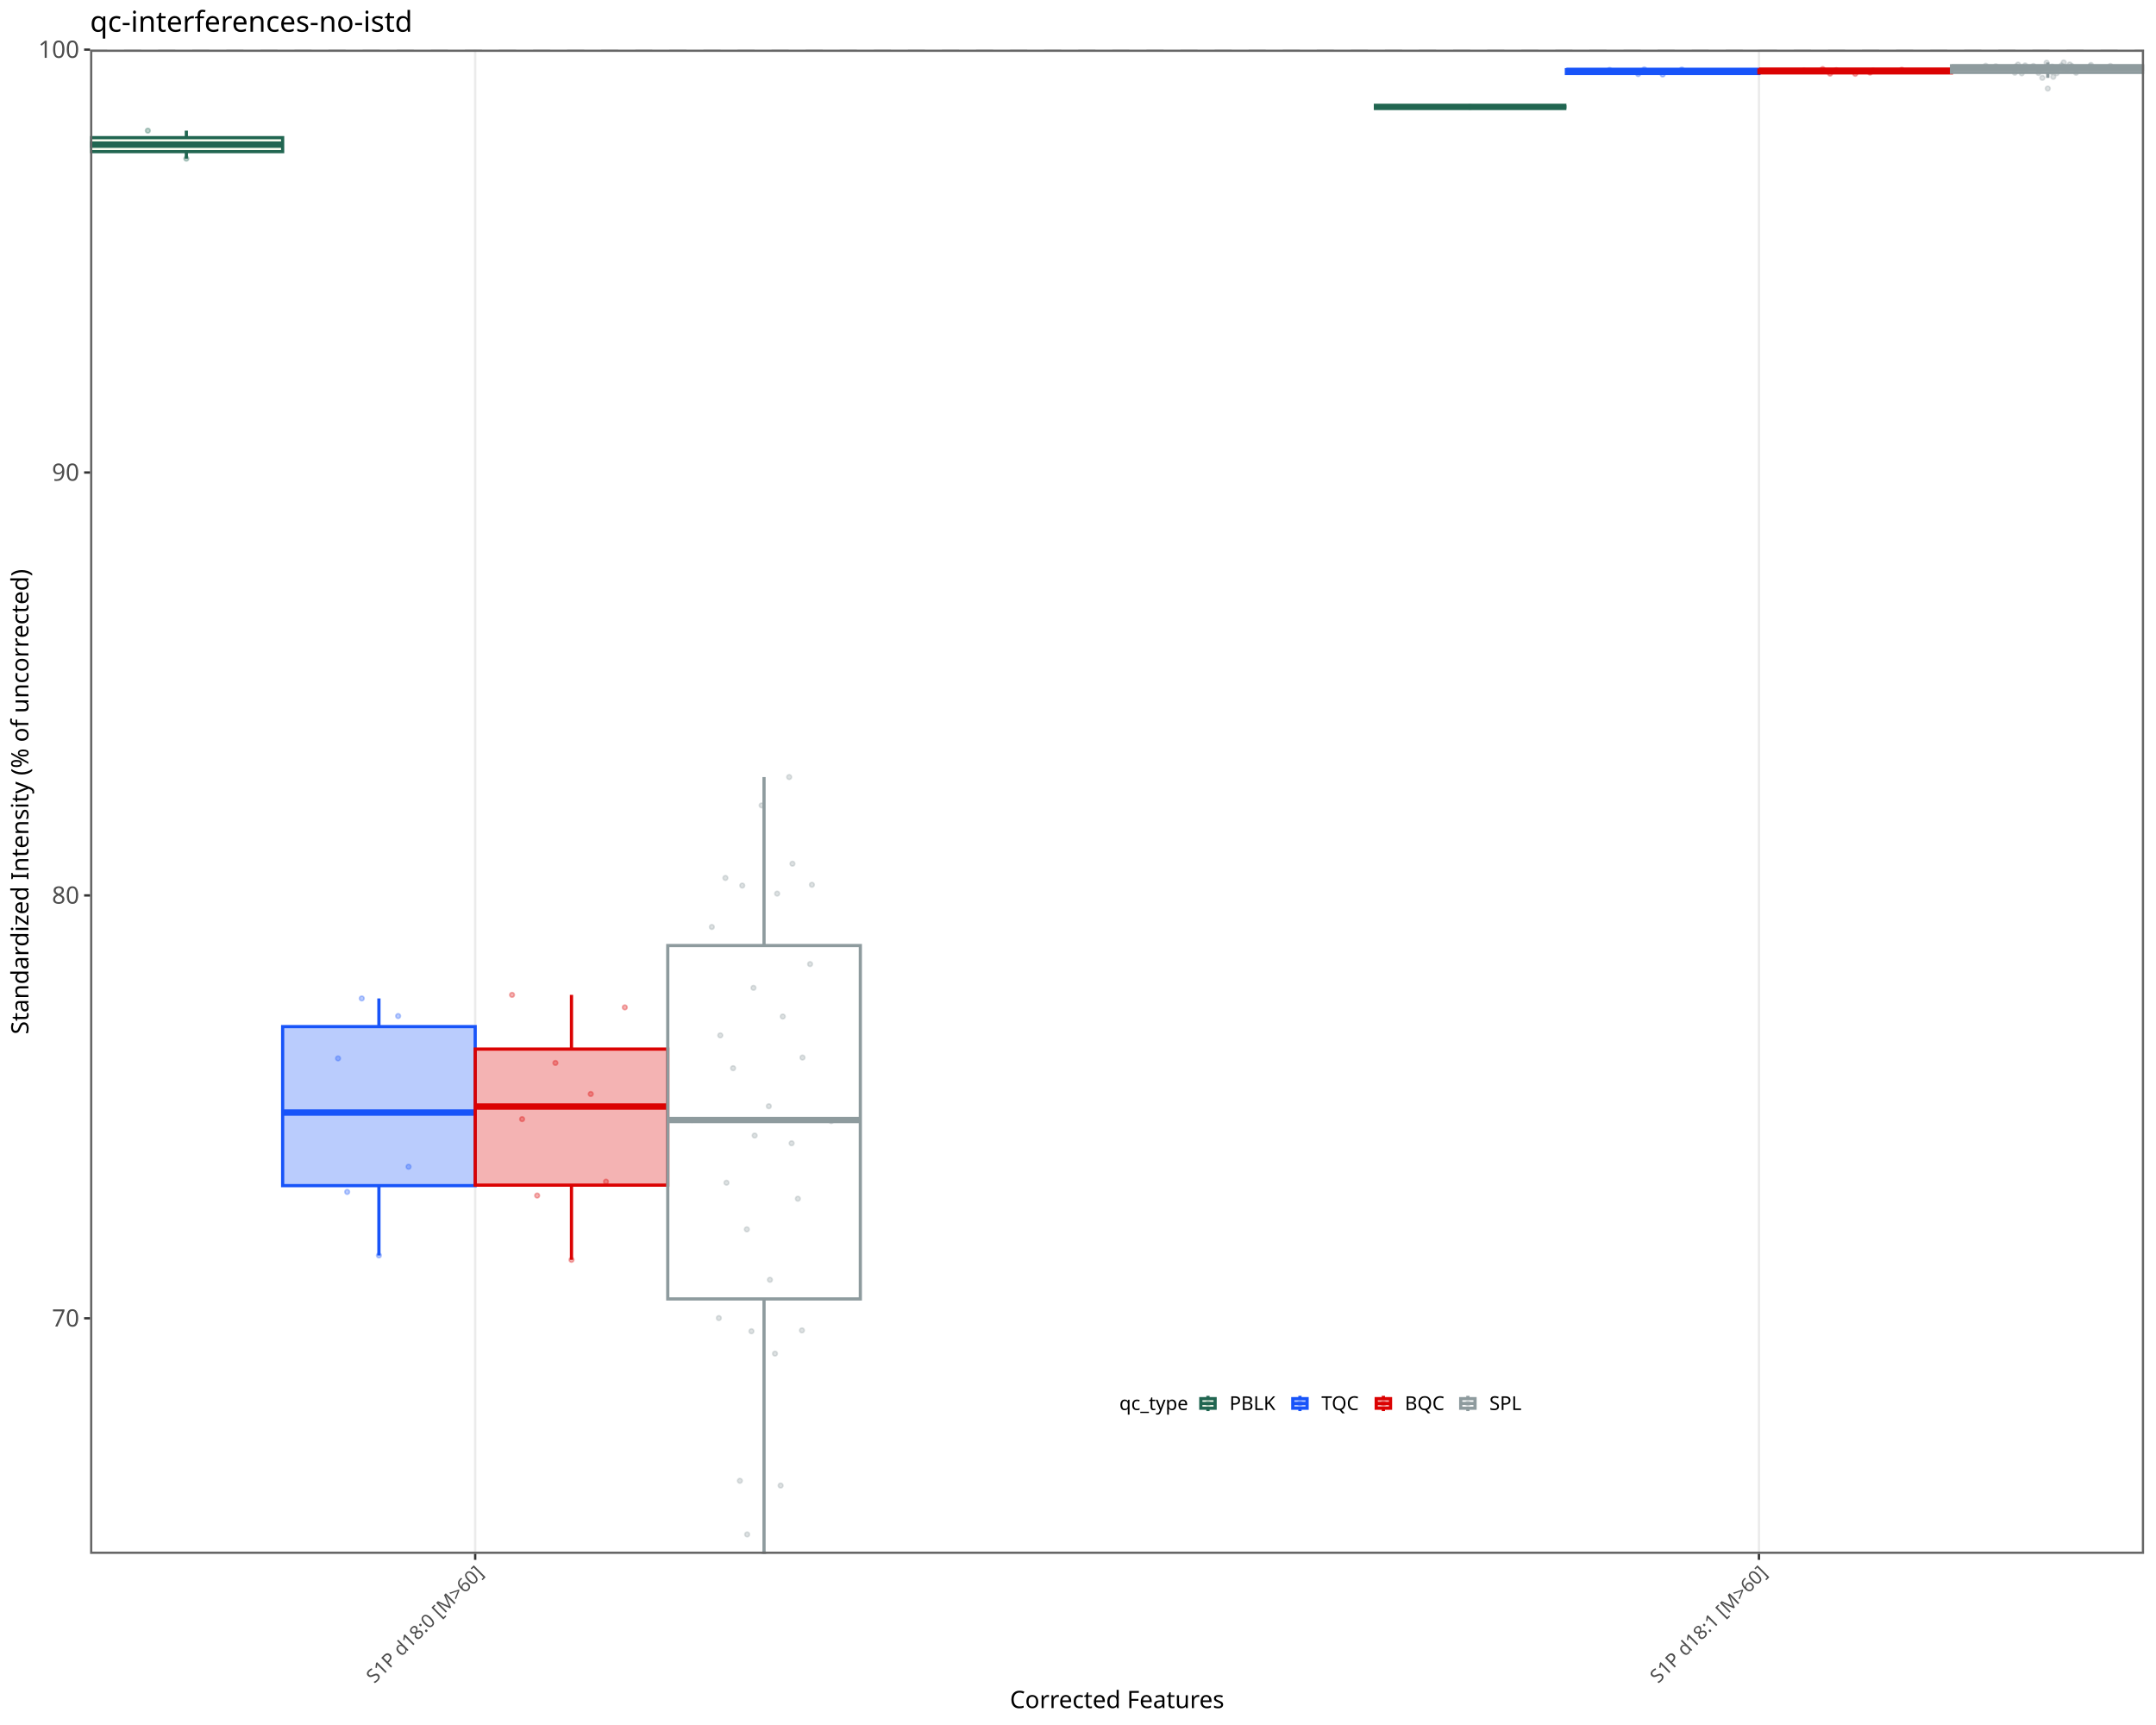
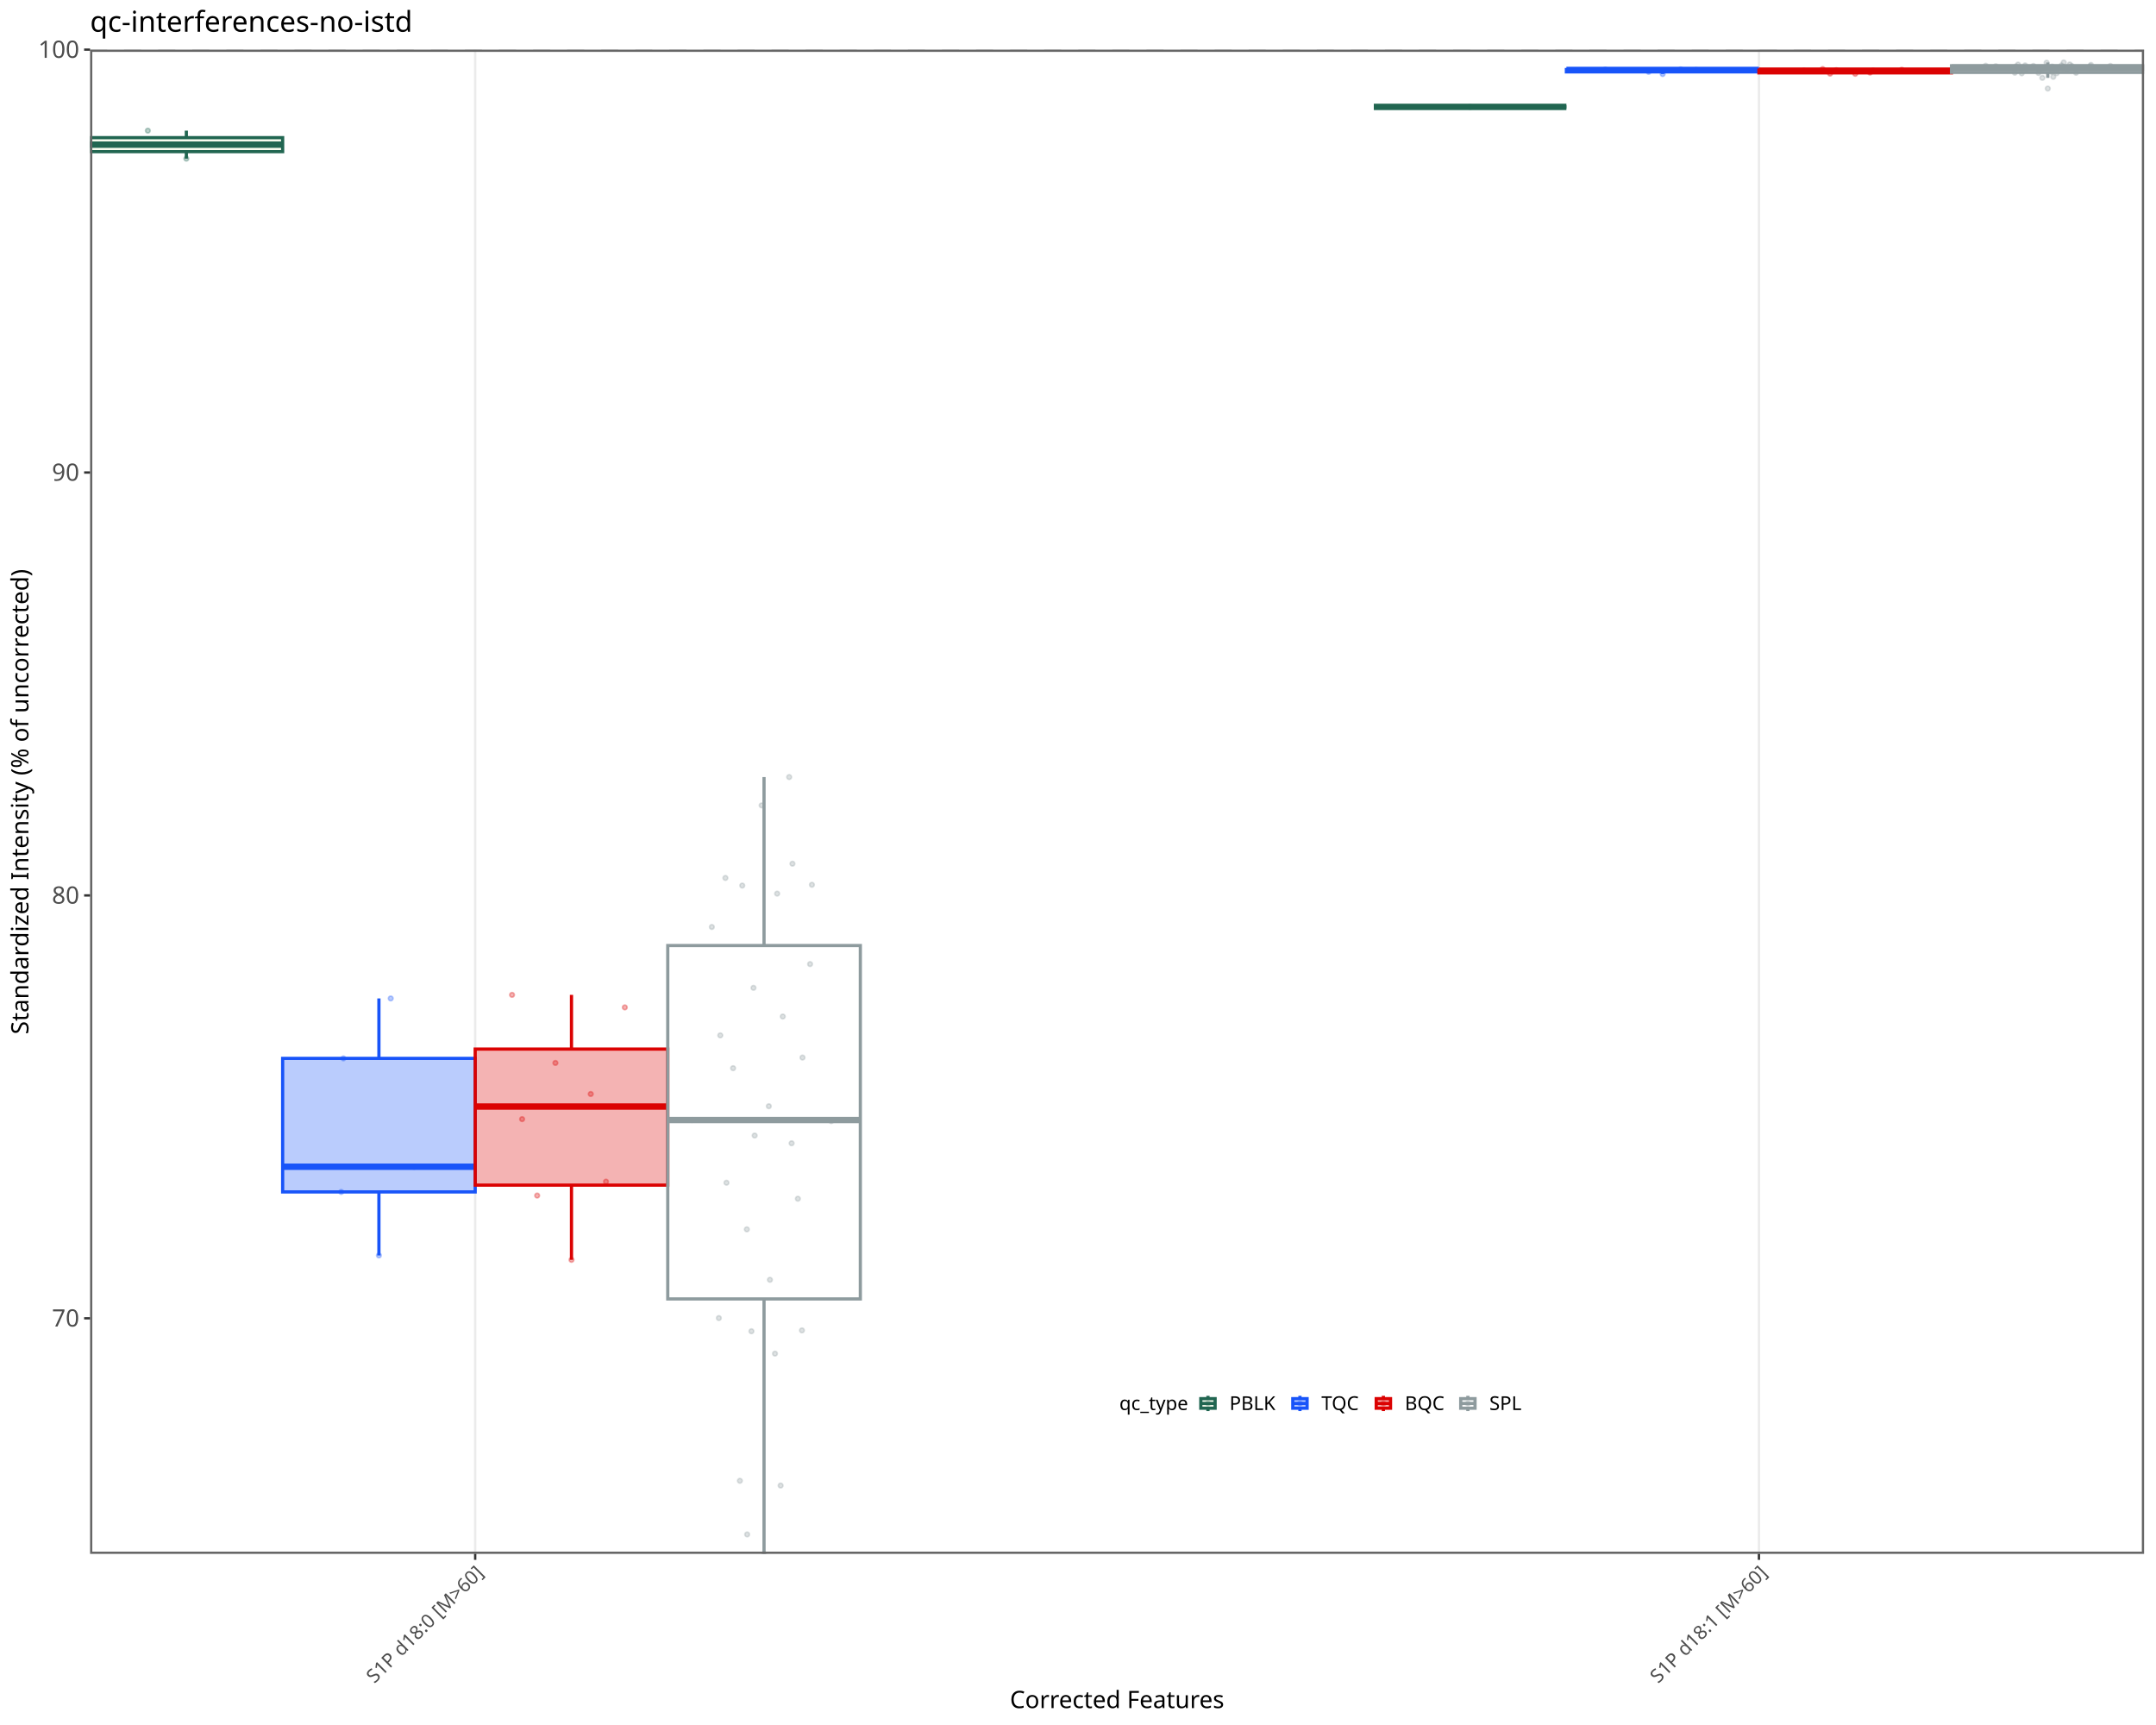
<svg xmlns="http://www.w3.org/2000/svg" class="svglite" data-engine-version="2.0" width="720.00pt" height="576.00pt" viewBox="0 0 720.00 576.00">
  <defs>
    <style type="text/css">
    .svglite line, .svglite polyline, .svglite polygon, .svglite path, .svglite rect, .svglite circle {
      fill: none;
      stroke: #000000;
      stroke-linecap: round;
      stroke-linejoin: round;
      stroke-miterlimit: 10.00;
    }
  </style>
  </defs>
  <rect width="100%" height="100%" style="stroke: none; fill: #FFFFFF;" />
  <defs>
    <clipPath id="cpMC4wMHw3MjAuMDB8MC4wMHw1NzYuMDA=">
      <rect x="0.00" y="0.00" width="720.00" height="576.00" />
    </clipPath>
  </defs>
  <g clip-path="url(#cpMC4wMHw3MjAuMDB8MC4wMHw1NzYuMDA=)">
    <rect x="0.00" y="0.00" width="720.00" height="576.00" style="stroke-width: 0.78; stroke: #FFFFFF; fill: #FFFFFF;" />
  </g>
  <defs>
    <clipPath id="cpMzAuMDh8NzE2LjAxfDE2LjU3fDUxOC44Ng==">
      <rect x="30.08" y="16.57" width="685.94" height="502.29" />
    </clipPath>
  </defs>
  <g clip-path="url(#cpMzAuMDh8NzE2LjAxfDE2LjU3fDUxOC44Ng==)">
    <rect x="30.08" y="16.57" width="685.94" height="502.29" style="stroke-width: 0.78; stroke: none; fill: #FFFFFF;" />
    <polyline points="158.69,518.86 158.69,16.57 " style="stroke-width: 0.78; stroke: #EBEBEB; stroke-linecap: butt;" />
    <polyline points="587.40,518.86 587.40,16.57 " style="stroke-width: 0.78; stroke: #EBEBEB; stroke-linecap: butt;" />
    <circle cx="62.23" cy="52.98" r="0.79" style="stroke-width: 0.52; stroke: #216651; stroke-opacity: 0.30; fill: #216651; fill-opacity: 0.30;" />
    <circle cx="49.37" cy="43.62" r="0.79" style="stroke-width: 0.52; stroke: #216651; stroke-opacity: 0.30; fill: #216651; fill-opacity: 0.30;" />
-     <circle cx="112.89" cy="353.41" r="0.79" style="stroke-width: 0.52; stroke: #1854F9; stroke-opacity: 0.30; fill: #1854F9; fill-opacity: 0.30;" />
+     <circle cx="114.67" cy="353.41" r="0.79" style="stroke-width: 0.52; stroke: #1854F9; stroke-opacity: 0.30; fill: #1854F9; fill-opacity: 0.30;" />
    <circle cx="126.54" cy="419.21" r="0.79" style="stroke-width: 0.52; stroke: #1854F9; stroke-opacity: 0.30; fill: #1854F9; fill-opacity: 0.30;" />
-     <circle cx="115.94" cy="398.00" r="0.79" style="stroke-width: 0.52; stroke: #1854F9; stroke-opacity: 0.30; fill: #1854F9; fill-opacity: 0.30;" />
-     <circle cx="136.44" cy="389.59" r="0.79" style="stroke-width: 0.52; stroke: #1854F9; stroke-opacity: 0.30; fill: #1854F9; fill-opacity: 0.30;" />
-     <circle cx="120.81" cy="333.39" r="0.79" style="stroke-width: 0.52; stroke: #1854F9; stroke-opacity: 0.30; fill: #1854F9; fill-opacity: 0.30;" />
-     <circle cx="132.96" cy="339.27" r="0.79" style="stroke-width: 0.52; stroke: #1854F9; stroke-opacity: 0.30; fill: #1854F9; fill-opacity: 0.30;" />
+     <circle cx="113.95" cy="398.00" r="0.79" style="stroke-width: 0.52; stroke: #1854F9; stroke-opacity: 0.30; fill: #1854F9; fill-opacity: 0.30;" />
+     <circle cx="138.33" cy="389.59" r="0.79" style="stroke-width: 0.52; stroke: #1854F9; stroke-opacity: 0.30; fill: #1854F9; fill-opacity: 0.30;" />
+     <circle cx="130.48" cy="333.39" r="0.79" style="stroke-width: 0.52; stroke: #1854F9; stroke-opacity: 0.30; fill: #1854F9; fill-opacity: 0.30;" />
    <circle cx="202.38" cy="394.57" r="0.79" style="stroke-width: 0.52; stroke: #DB0202; stroke-opacity: 0.30; fill: #DB0202; fill-opacity: 0.30;" />
    <circle cx="174.36" cy="373.69" r="0.79" style="stroke-width: 0.52; stroke: #DB0202; stroke-opacity: 0.30; fill: #DB0202; fill-opacity: 0.30;" />
    <circle cx="179.39" cy="399.21" r="0.79" style="stroke-width: 0.52; stroke: #DB0202; stroke-opacity: 0.30; fill: #DB0202; fill-opacity: 0.30;" />
    <circle cx="185.48" cy="354.93" r="0.79" style="stroke-width: 0.52; stroke: #DB0202; stroke-opacity: 0.30; fill: #DB0202; fill-opacity: 0.30;" />
    <circle cx="190.85" cy="420.68" r="0.79" style="stroke-width: 0.52; stroke: #DB0202; stroke-opacity: 0.30; fill: #DB0202; fill-opacity: 0.30;" />
    <circle cx="197.28" cy="365.30" r="0.79" style="stroke-width: 0.52; stroke: #DB0202; stroke-opacity: 0.30; fill: #DB0202; fill-opacity: 0.30;" />
    <circle cx="208.66" cy="336.38" r="0.79" style="stroke-width: 0.52; stroke: #DB0202; stroke-opacity: 0.30; fill: #DB0202; fill-opacity: 0.30;" />
    <circle cx="171.00" cy="332.20" r="0.79" style="stroke-width: 0.52; stroke: #DB0202; stroke-opacity: 0.30; fill: #DB0202; fill-opacity: 0.30;" />
    <circle cx="255.15" cy="518.86" r="0.79" style="stroke-width: 0.52; stroke: #8E9B9E; stroke-opacity: 0.30; fill: #8E9B9E; fill-opacity: 0.30;" />
    <circle cx="264.36" cy="381.75" r="0.79" style="stroke-width: 0.52; stroke: #8E9B9E; stroke-opacity: 0.30; fill: #8E9B9E; fill-opacity: 0.30;" />
    <circle cx="277.61" cy="374.35" r="0.79" style="stroke-width: 0.52; stroke: #8E9B9E; stroke-opacity: 0.30; fill: #8E9B9E; fill-opacity: 0.30;" />
    <circle cx="271.14" cy="295.44" r="0.79" style="stroke-width: 0.52; stroke: #8E9B9E; stroke-opacity: 0.30; fill: #8E9B9E; fill-opacity: 0.30;" />
    <circle cx="240.54" cy="345.72" r="0.79" style="stroke-width: 0.52; stroke: #8E9B9E; stroke-opacity: 0.30; fill: #8E9B9E; fill-opacity: 0.30;" />
    <circle cx="268.00" cy="353.13" r="0.79" style="stroke-width: 0.52; stroke: #8E9B9E; stroke-opacity: 0.30; fill: #8E9B9E; fill-opacity: 0.30;" />
    <circle cx="261.41" cy="339.43" r="0.79" style="stroke-width: 0.52; stroke: #8E9B9E; stroke-opacity: 0.30; fill: #8E9B9E; fill-opacity: 0.30;" />
    <circle cx="254.35" cy="268.93" r="0.79" style="stroke-width: 0.52; stroke: #8E9B9E; stroke-opacity: 0.30; fill: #8E9B9E; fill-opacity: 0.30;" />
    <circle cx="244.82" cy="356.68" r="0.79" style="stroke-width: 0.52; stroke: #8E9B9E; stroke-opacity: 0.30; fill: #8E9B9E; fill-opacity: 0.30;" />
    <circle cx="257.12" cy="427.34" r="0.79" style="stroke-width: 0.52; stroke: #8E9B9E; stroke-opacity: 0.30; fill: #8E9B9E; fill-opacity: 0.30;" />
    <circle cx="240.06" cy="440.12" r="0.79" style="stroke-width: 0.52; stroke: #8E9B9E; stroke-opacity: 0.30; fill: #8E9B9E; fill-opacity: 0.30;" />
    <circle cx="266.45" cy="400.27" r="0.79" style="stroke-width: 0.52; stroke: #8E9B9E; stroke-opacity: 0.30; fill: #8E9B9E; fill-opacity: 0.30;" />
    <circle cx="247.88" cy="295.70" r="0.79" style="stroke-width: 0.52; stroke: #8E9B9E; stroke-opacity: 0.30; fill: #8E9B9E; fill-opacity: 0.30;" />
    <circle cx="231.08" cy="373.99" r="0.79" style="stroke-width: 0.52; stroke: #8E9B9E; stroke-opacity: 0.30; fill: #8E9B9E; fill-opacity: 0.30;" />
    <circle cx="251.63" cy="329.85" r="0.79" style="stroke-width: 0.52; stroke: #8E9B9E; stroke-opacity: 0.30; fill: #8E9B9E; fill-opacity: 0.30;" />
    <circle cx="259.53" cy="298.39" r="0.79" style="stroke-width: 0.52; stroke: #8E9B9E; stroke-opacity: 0.30; fill: #8E9B9E; fill-opacity: 0.30;" />
    <circle cx="270.53" cy="321.92" r="0.79" style="stroke-width: 0.52; stroke: #8E9B9E; stroke-opacity: 0.30; fill: #8E9B9E; fill-opacity: 0.30;" />
    <circle cx="263.55" cy="259.47" r="0.79" style="stroke-width: 0.52; stroke: #8E9B9E; stroke-opacity: 0.30; fill: #8E9B9E; fill-opacity: 0.30;" />
    <circle cx="242.61" cy="394.93" r="0.79" style="stroke-width: 0.52; stroke: #8E9B9E; stroke-opacity: 0.30; fill: #8E9B9E; fill-opacity: 0.30;" />
    <circle cx="252.02" cy="379.17" r="0.79" style="stroke-width: 0.52; stroke: #8E9B9E; stroke-opacity: 0.30; fill: #8E9B9E; fill-opacity: 0.30;" />
    <circle cx="256.75" cy="369.38" r="0.79" style="stroke-width: 0.52; stroke: #8E9B9E; stroke-opacity: 0.30; fill: #8E9B9E; fill-opacity: 0.30;" />
    <circle cx="242.25" cy="293.16" r="0.79" style="stroke-width: 0.52; stroke: #8E9B9E; stroke-opacity: 0.30; fill: #8E9B9E; fill-opacity: 0.30;" />
    <circle cx="264.64" cy="288.40" r="0.79" style="stroke-width: 0.52; stroke: #8E9B9E; stroke-opacity: 0.30; fill: #8E9B9E; fill-opacity: 0.30;" />
    <circle cx="237.72" cy="309.53" r="0.79" style="stroke-width: 0.52; stroke: #8E9B9E; stroke-opacity: 0.30; fill: #8E9B9E; fill-opacity: 0.30;" />
    <circle cx="267.81" cy="444.23" r="0.79" style="stroke-width: 0.52; stroke: #8E9B9E; stroke-opacity: 0.30; fill: #8E9B9E; fill-opacity: 0.30;" />
    <circle cx="247.09" cy="494.46" r="0.79" style="stroke-width: 0.52; stroke: #8E9B9E; stroke-opacity: 0.30; fill: #8E9B9E; fill-opacity: 0.30;" />
    <circle cx="249.52" cy="512.36" r="0.79" style="stroke-width: 0.52; stroke: #8E9B9E; stroke-opacity: 0.30; fill: #8E9B9E; fill-opacity: 0.30;" />
    <circle cx="249.41" cy="410.49" r="0.79" style="stroke-width: 0.52; stroke: #8E9B9E; stroke-opacity: 0.30; fill: #8E9B9E; fill-opacity: 0.30;" />
    <circle cx="250.94" cy="444.52" r="0.79" style="stroke-width: 0.52; stroke: #8E9B9E; stroke-opacity: 0.30; fill: #8E9B9E; fill-opacity: 0.30;" />
    <circle cx="260.69" cy="496.04" r="0.79" style="stroke-width: 0.52; stroke: #8E9B9E; stroke-opacity: 0.30; fill: #8E9B9E; fill-opacity: 0.30;" />
    <circle cx="258.81" cy="451.99" r="0.79" style="stroke-width: 0.52; stroke: #8E9B9E; stroke-opacity: 0.30; fill: #8E9B9E; fill-opacity: 0.30;" />
    <circle cx="490.94" cy="35.69" r="0.79" style="stroke-width: 0.52; stroke: #216651; stroke-opacity: 0.30; fill: #216651; fill-opacity: 0.30;" />
-     <circle cx="559.97" cy="24.00" r="0.79" style="stroke-width: 0.52; stroke: #1854F9; stroke-opacity: 0.30; fill: #1854F9; fill-opacity: 0.30;" />
-     <circle cx="561.64" cy="23.22" r="0.79" style="stroke-width: 0.52; stroke: #1854F9; stroke-opacity: 0.30; fill: #1854F9; fill-opacity: 0.30;" />
-     <circle cx="537.51" cy="23.36" r="0.79" style="stroke-width: 0.52; stroke: #1854F9; stroke-opacity: 0.30; fill: #1854F9; fill-opacity: 0.30;" />
-     <circle cx="549.12" cy="23.17" r="0.79" style="stroke-width: 0.52; stroke: #1854F9; stroke-opacity: 0.30; fill: #1854F9; fill-opacity: 0.30;" />
-     <circle cx="547.07" cy="24.72" r="0.79" style="stroke-width: 0.52; stroke: #1854F9; stroke-opacity: 0.30; fill: #1854F9; fill-opacity: 0.30;" />
-     <circle cx="555.25" cy="24.88" r="0.79" style="stroke-width: 0.52; stroke: #1854F9; stroke-opacity: 0.30; fill: #1854F9; fill-opacity: 0.30;" />
+     <circle cx="550.57" cy="24.00" r="0.79" style="stroke-width: 0.52; stroke: #1854F9; stroke-opacity: 0.30; fill: #1854F9; fill-opacity: 0.30;" />
+     <circle cx="536.09" cy="23.22" r="0.79" style="stroke-width: 0.52; stroke: #1854F9; stroke-opacity: 0.30; fill: #1854F9; fill-opacity: 0.30;" />
+     <circle cx="566.44" cy="23.36" r="0.79" style="stroke-width: 0.52; stroke: #1854F9; stroke-opacity: 0.30; fill: #1854F9; fill-opacity: 0.30;" />
+     <circle cx="561.27" cy="23.17" r="0.79" style="stroke-width: 0.52; stroke: #1854F9; stroke-opacity: 0.30; fill: #1854F9; fill-opacity: 0.30;" />
+     <circle cx="555.25" cy="24.72" r="0.79" style="stroke-width: 0.52; stroke: #1854F9; stroke-opacity: 0.30; fill: #1854F9; fill-opacity: 0.30;" />
    <circle cx="602.43" cy="23.60" r="0.79" style="stroke-width: 0.52; stroke: #DB0202; stroke-opacity: 0.30; fill: #DB0202; fill-opacity: 0.30;" />
    <circle cx="613.22" cy="23.44" r="0.79" style="stroke-width: 0.52; stroke: #DB0202; stroke-opacity: 0.30; fill: #DB0202; fill-opacity: 0.30;" />
    <circle cx="635.09" cy="23.29" r="0.79" style="stroke-width: 0.52; stroke: #DB0202; stroke-opacity: 0.30; fill: #DB0202; fill-opacity: 0.30;" />
    <circle cx="624.49" cy="24.25" r="0.79" style="stroke-width: 0.52; stroke: #DB0202; stroke-opacity: 0.30; fill: #DB0202; fill-opacity: 0.30;" />
    <circle cx="608.68" cy="23.05" r="0.79" style="stroke-width: 0.52; stroke: #DB0202; stroke-opacity: 0.30; fill: #DB0202; fill-opacity: 0.30;" />
    <circle cx="625.50" cy="23.58" r="0.79" style="stroke-width: 0.52; stroke: #DB0202; stroke-opacity: 0.30; fill: #DB0202; fill-opacity: 0.30;" />
    <circle cx="611.15" cy="24.60" r="0.79" style="stroke-width: 0.52; stroke: #DB0202; stroke-opacity: 0.30; fill: #DB0202; fill-opacity: 0.30;" />
    <circle cx="619.56" cy="24.65" r="0.79" style="stroke-width: 0.52; stroke: #DB0202; stroke-opacity: 0.30; fill: #DB0202; fill-opacity: 0.30;" />
    <circle cx="693.30" cy="24.31" r="0.79" style="stroke-width: 0.52; stroke: #8E9B9E; stroke-opacity: 0.30; fill: #8E9B9E; fill-opacity: 0.30;" />
    <circle cx="698.02" cy="22.11" r="0.79" style="stroke-width: 0.52; stroke: #8E9B9E; stroke-opacity: 0.30; fill: #8E9B9E; fill-opacity: 0.30;" />
    <circle cx="672.85" cy="24.30" r="0.79" style="stroke-width: 0.52; stroke: #8E9B9E; stroke-opacity: 0.30; fill: #8E9B9E; fill-opacity: 0.30;" />
    <circle cx="682.05" cy="26.00" r="0.79" style="stroke-width: 0.52; stroke: #8E9B9E; stroke-opacity: 0.30; fill: #8E9B9E; fill-opacity: 0.30;" />
    <circle cx="689.18" cy="20.86" r="0.79" style="stroke-width: 0.52; stroke: #8E9B9E; stroke-opacity: 0.30; fill: #8E9B9E; fill-opacity: 0.30;" />
    <circle cx="683.47" cy="20.94" r="0.79" style="stroke-width: 0.52; stroke: #8E9B9E; stroke-opacity: 0.30; fill: #8E9B9E; fill-opacity: 0.30;" />
    <circle cx="685.21" cy="24.05" r="0.79" style="stroke-width: 0.52; stroke: #8E9B9E; stroke-opacity: 0.30; fill: #8E9B9E; fill-opacity: 0.30;" />
    <circle cx="676.70" cy="23.09" r="0.79" style="stroke-width: 0.52; stroke: #8E9B9E; stroke-opacity: 0.30; fill: #8E9B9E; fill-opacity: 0.30;" />
    <circle cx="688.44" cy="21.84" r="0.79" style="stroke-width: 0.52; stroke: #8E9B9E; stroke-opacity: 0.30; fill: #8E9B9E; fill-opacity: 0.30;" />
    <circle cx="663.12" cy="21.94" r="0.79" style="stroke-width: 0.52; stroke: #8E9B9E; stroke-opacity: 0.30; fill: #8E9B9E; fill-opacity: 0.30;" />
    <circle cx="683.86" cy="29.57" r="0.79" style="stroke-width: 0.52; stroke: #8E9B9E; stroke-opacity: 0.30; fill: #8E9B9E; fill-opacity: 0.30;" />
    <circle cx="685.34" cy="22.22" r="0.79" style="stroke-width: 0.52; stroke: #8E9B9E; stroke-opacity: 0.30; fill: #8E9B9E; fill-opacity: 0.30;" />
    <circle cx="676.29" cy="21.82" r="0.79" style="stroke-width: 0.52; stroke: #8E9B9E; stroke-opacity: 0.30; fill: #8E9B9E; fill-opacity: 0.30;" />
    <circle cx="681.05" cy="23.55" r="0.79" style="stroke-width: 0.52; stroke: #8E9B9E; stroke-opacity: 0.30; fill: #8E9B9E; fill-opacity: 0.30;" />
    <circle cx="675.16" cy="24.48" r="0.79" style="stroke-width: 0.52; stroke: #8E9B9E; stroke-opacity: 0.30; fill: #8E9B9E; fill-opacity: 0.30;" />
    <circle cx="690.26" cy="23.21" r="0.79" style="stroke-width: 0.52; stroke: #8E9B9E; stroke-opacity: 0.30; fill: #8E9B9E; fill-opacity: 0.30;" />
    <circle cx="686.85" cy="24.44" r="0.79" style="stroke-width: 0.52; stroke: #8E9B9E; stroke-opacity: 0.30; fill: #8E9B9E; fill-opacity: 0.30;" />
    <circle cx="673.92" cy="21.56" r="0.79" style="stroke-width: 0.52; stroke: #8E9B9E; stroke-opacity: 0.30; fill: #8E9B9E; fill-opacity: 0.30;" />
    <circle cx="704.76" cy="21.99" r="0.79" style="stroke-width: 0.52; stroke: #8E9B9E; stroke-opacity: 0.30; fill: #8E9B9E; fill-opacity: 0.30;" />
    <circle cx="667.61" cy="22.56" r="0.79" style="stroke-width: 0.52; stroke: #8E9B9E; stroke-opacity: 0.30; fill: #8E9B9E; fill-opacity: 0.30;" />
    <circle cx="682.13" cy="22.84" r="0.79" style="stroke-width: 0.52; stroke: #8E9B9E; stroke-opacity: 0.30; fill: #8E9B9E; fill-opacity: 0.30;" />
    <circle cx="673.27" cy="22.19" r="0.79" style="stroke-width: 0.52; stroke: #8E9B9E; stroke-opacity: 0.30; fill: #8E9B9E; fill-opacity: 0.30;" />
    <circle cx="697.75" cy="22.66" r="0.79" style="stroke-width: 0.52; stroke: #8E9B9E; stroke-opacity: 0.30; fill: #8E9B9E; fill-opacity: 0.30;" />
    <circle cx="698.28" cy="21.68" r="0.79" style="stroke-width: 0.52; stroke: #8E9B9E; stroke-opacity: 0.30; fill: #8E9B9E; fill-opacity: 0.30;" />
    <circle cx="685.69" cy="25.66" r="0.79" style="stroke-width: 0.52; stroke: #8E9B9E; stroke-opacity: 0.30; fill: #8E9B9E; fill-opacity: 0.30;" />
    <circle cx="691.87" cy="22.04" r="0.79" style="stroke-width: 0.52; stroke: #8E9B9E; stroke-opacity: 0.30; fill: #8E9B9E; fill-opacity: 0.30;" />
    <circle cx="689.01" cy="22.86" r="0.79" style="stroke-width: 0.52; stroke: #8E9B9E; stroke-opacity: 0.30; fill: #8E9B9E; fill-opacity: 0.30;" />
    <circle cx="680.74" cy="24.36" r="0.79" style="stroke-width: 0.52; stroke: #8E9B9E; stroke-opacity: 0.30; fill: #8E9B9E; fill-opacity: 0.30;" />
    <circle cx="679.04" cy="22.00" r="0.79" style="stroke-width: 0.52; stroke: #8E9B9E; stroke-opacity: 0.30; fill: #8E9B9E; fill-opacity: 0.30;" />
    <circle cx="691.21" cy="21.52" r="0.79" style="stroke-width: 0.52; stroke: #8E9B9E; stroke-opacity: 0.30; fill: #8E9B9E; fill-opacity: 0.30;" />
    <circle cx="666.50" cy="22.10" r="0.79" style="stroke-width: 0.52; stroke: #8E9B9E; stroke-opacity: 0.30; fill: #8E9B9E; fill-opacity: 0.30;" />
    <line x1="62.23" y1="45.96" x2="62.23" y2="43.62" style="stroke-width: 1.07; stroke: #216651; stroke-linecap: butt;" />
    <line x1="62.23" y1="50.64" x2="62.23" y2="52.98" style="stroke-width: 1.07; stroke: #216651; stroke-linecap: butt;" />
    <polygon points="30.08,45.96 30.08,50.64 94.39,50.64 94.39,45.96 30.08,45.96 " style="stroke-width: 1.07; stroke: #216651; stroke-linecap: butt; stroke-linejoin: miter; fill: #E4F2C4; fill-opacity: 0.30;" />
    <line x1="30.08" y1="48.30" x2="94.39" y2="48.30" style="stroke-width: 2.13; stroke: #216651; stroke-linecap: butt; stroke-linejoin: miter;" />
    <line x1="490.94" y1="35.69" x2="490.94" y2="35.69" style="stroke-width: 1.07; stroke: #216651; stroke-linecap: butt;" />
    <line x1="490.94" y1="35.69" x2="490.94" y2="35.69" style="stroke-width: 1.07; stroke: #216651; stroke-linecap: butt;" />
    <polygon points="458.79,35.69 458.79,35.69 523.10,35.69 523.10,35.69 458.79,35.69 " style="stroke-width: 1.07; stroke: #216651; stroke-linecap: butt; stroke-linejoin: miter; fill: #E4F2C4; fill-opacity: 0.30;" />
    <line x1="458.79" y1="35.69" x2="523.10" y2="35.69" style="stroke-width: 2.13; stroke: #216651; stroke-linecap: butt; stroke-linejoin: miter;" />
-     <line x1="126.54" y1="342.80" x2="126.54" y2="333.39" style="stroke-width: 1.07; stroke: #1854F9; stroke-linecap: butt;" />
-     <line x1="126.54" y1="395.90" x2="126.54" y2="419.21" style="stroke-width: 1.07; stroke: #1854F9; stroke-linecap: butt;" />
-     <polygon points="94.39,342.80 94.39,395.90 158.69,395.90 158.69,342.80 94.39,342.80 " style="stroke-width: 1.07; stroke: #1854F9; stroke-linecap: butt; stroke-linejoin: miter; fill: #1854F9; fill-opacity: 0.30;" />
-     <line x1="94.39" y1="371.50" x2="158.69" y2="371.50" style="stroke-width: 2.13; stroke: #1854F9; stroke-linecap: butt; stroke-linejoin: miter;" />
-     <line x1="555.25" y1="23.26" x2="555.25" y2="23.17" style="stroke-width: 1.07; stroke: #1854F9; stroke-linecap: butt;" />
-     <line x1="555.25" y1="24.54" x2="555.25" y2="24.88" style="stroke-width: 1.07; stroke: #1854F9; stroke-linecap: butt;" />
-     <polygon points="523.10,23.26 523.10,24.54 587.40,24.54 587.40,23.26 523.10,23.26 " style="stroke-width: 1.07; stroke: #1854F9; stroke-linecap: butt; stroke-linejoin: miter; fill: #1854F9; fill-opacity: 0.30;" />
-     <line x1="523.10" y1="23.68" x2="587.40" y2="23.68" style="stroke-width: 2.13; stroke: #1854F9; stroke-linecap: butt; stroke-linejoin: miter;" />
+     <line x1="126.54" y1="353.41" x2="126.54" y2="333.39" style="stroke-width: 1.07; stroke: #1854F9; stroke-linecap: butt;" />
+     <line x1="126.54" y1="398.00" x2="126.54" y2="419.21" style="stroke-width: 1.07; stroke: #1854F9; stroke-linecap: butt;" />
+     <polygon points="94.39,353.41 94.39,398.00 158.69,398.00 158.69,353.41 94.39,353.41 " style="stroke-width: 1.07; stroke: #1854F9; stroke-linecap: butt; stroke-linejoin: miter; fill: #1854F9; fill-opacity: 0.30;" />
+     <line x1="94.39" y1="389.59" x2="158.69" y2="389.59" style="stroke-width: 2.13; stroke: #1854F9; stroke-linecap: butt; stroke-linejoin: miter;" />
+     <line x1="555.25" y1="23.22" x2="555.25" y2="23.17" style="stroke-width: 1.07; stroke: #1854F9; stroke-linecap: butt;" />
+     <line x1="555.25" y1="24.00" x2="555.25" y2="24.72" style="stroke-width: 1.07; stroke: #1854F9; stroke-linecap: butt;" />
+     <polygon points="523.10,23.22 523.10,24.00 587.40,24.00 587.40,23.22 523.10,23.22 " style="stroke-width: 1.07; stroke: #1854F9; stroke-linecap: butt; stroke-linejoin: miter; fill: #1854F9; fill-opacity: 0.30;" />
+     <line x1="523.10" y1="23.36" x2="587.40" y2="23.36" style="stroke-width: 2.13; stroke: #1854F9; stroke-linecap: butt; stroke-linejoin: miter;" />
    <line x1="190.85" y1="350.30" x2="190.85" y2="332.20" style="stroke-width: 1.07; stroke: #DB0202; stroke-linecap: butt;" />
    <line x1="190.85" y1="395.73" x2="190.85" y2="420.68" style="stroke-width: 1.07; stroke: #DB0202; stroke-linecap: butt;" />
    <polygon points="158.69,350.30 158.69,395.73 223.00,395.73 223.00,350.30 158.69,350.30 " style="stroke-width: 1.07; stroke: #DB0202; stroke-linecap: butt; stroke-linejoin: miter; fill: #DB0202; fill-opacity: 0.30;" />
    <line x1="158.69" y1="369.49" x2="223.00" y2="369.49" style="stroke-width: 2.13; stroke: #DB0202; stroke-linecap: butt; stroke-linejoin: miter;" />
    <line x1="619.56" y1="23.40" x2="619.56" y2="23.05" style="stroke-width: 1.07; stroke: #DB0202; stroke-linecap: butt;" />
    <line x1="619.56" y1="24.34" x2="619.56" y2="24.65" style="stroke-width: 1.07; stroke: #DB0202; stroke-linecap: butt;" />
    <polygon points="587.40,23.40 587.40,24.34 651.71,24.34 651.71,23.40 587.40,23.40 " style="stroke-width: 1.07; stroke: #DB0202; stroke-linecap: butt; stroke-linejoin: miter; fill: #DB0202; fill-opacity: 0.30;" />
    <line x1="587.40" y1="23.59" x2="651.71" y2="23.59" style="stroke-width: 2.13; stroke: #DB0202; stroke-linecap: butt; stroke-linejoin: miter;" />
    <line x1="255.15" y1="315.73" x2="255.15" y2="259.47" style="stroke-width: 1.07; stroke: #8E9B9E; stroke-linecap: butt;" />
    <line x1="255.15" y1="433.73" x2="255.15" y2="518.86" style="stroke-width: 1.07; stroke: #8E9B9E; stroke-linecap: butt;" />
    <polygon points="223.00,315.73 223.00,433.73 287.31,433.73 287.31,315.73 223.00,315.73 " style="stroke-width: 1.07; stroke: #8E9B9E; stroke-linecap: butt; stroke-linejoin: miter; fill: none;" />
    <line x1="223.00" y1="373.99" x2="287.31" y2="373.99" style="stroke-width: 2.13; stroke: #8E9B9E; stroke-linecap: butt; stroke-linejoin: miter;" />
    <line x1="683.86" y1="21.97" x2="683.86" y2="20.86" style="stroke-width: 1.07; stroke: #8E9B9E; stroke-linecap: butt;" />
    <line x1="683.86" y1="24.18" x2="683.86" y2="26.00" style="stroke-width: 1.07; stroke: #8E9B9E; stroke-linecap: butt;" />
    <polygon points="651.71,21.97 651.71,24.18 716.01,24.18 716.01,21.97 651.71,21.97 " style="stroke-width: 1.07; stroke: #8E9B9E; stroke-linecap: butt; stroke-linejoin: miter; fill: none;" />
    <line x1="651.71" y1="22.56" x2="716.01" y2="22.56" style="stroke-width: 2.13; stroke: #8E9B9E; stroke-linecap: butt; stroke-linejoin: miter;" />
    <line x1="30.08" y1="16.57" x2="716.01" y2="16.57" style="stroke-width: 1.07; stroke: #CCCCCC; stroke-dasharray: 5.69,5.69; stroke-linecap: butt;" />
    <rect x="30.08" y="16.57" width="685.94" height="502.29" style="stroke-width: 1.49; stroke: #666666;" />
  </g>
  <g clip-path="url(#cpMC4wMHw3MjAuMDB8MC4wMHw1NzYuMDA=)">
    <text x="26.49" y="442.95" text-anchor="end" style="font-size: 8.00px; fill: #4D4D4D; font-family: sans;" textLength="8.90px" lengthAdjust="spacingAndGlyphs">70</text>
    <text x="26.49" y="301.74" text-anchor="end" style="font-size: 8.00px; fill: #4D4D4D; font-family: sans;" textLength="8.90px" lengthAdjust="spacingAndGlyphs">80</text>
    <text x="26.49" y="160.53" text-anchor="end" style="font-size: 8.00px; fill: #4D4D4D; font-family: sans;" textLength="8.90px" lengthAdjust="spacingAndGlyphs">90</text>
    <text x="26.49" y="19.32" text-anchor="end" style="font-size: 8.00px; fill: #4D4D4D; font-family: sans;" textLength="13.35px" lengthAdjust="spacingAndGlyphs">100</text>
    <polyline points="28.09,440.20 30.08,440.20 " style="stroke-width: 0.78; stroke: #333333; stroke-linecap: butt;" />
    <polyline points="28.09,298.99 30.08,298.99 " style="stroke-width: 0.78; stroke: #333333; stroke-linecap: butt;" />
    <polyline points="28.09,157.78 30.08,157.78 " style="stroke-width: 0.78; stroke: #333333; stroke-linecap: butt;" />
    <polyline points="28.09,16.57 30.08,16.57 " style="stroke-width: 0.78; stroke: #333333; stroke-linecap: butt;" />
    <polyline points="158.69,520.85 158.69,518.86 " style="stroke-width: 0.78; stroke: #333333; stroke-linecap: butt;" />
    <polyline points="587.40,520.85 587.40,518.86 " style="stroke-width: 0.78; stroke: #333333; stroke-linecap: butt;" />
    <text transform="translate(161.81,525.56) rotate(-45)" text-anchor="end" style="font-size: 6.40px; fill: #4D4D4D; font-family: sans;" textLength="51.42px" lengthAdjust="spacingAndGlyphs">S1P d18:0 [M&gt;60]</text>
    <text transform="translate(590.52,525.56) rotate(-45)" text-anchor="end" style="font-size: 6.40px; fill: #4D4D4D; font-family: sans;" textLength="51.42px" lengthAdjust="spacingAndGlyphs">S1P d18:1 [M&gt;60]</text>
    <text x="373.05" y="570.35" text-anchor="middle" style="font-size: 8.00px; font-family: sans;" textLength="68.93px" lengthAdjust="spacingAndGlyphs">Corrected Features</text>
    <text transform="translate(9.49,267.71) rotate(-90)" text-anchor="middle" style="font-size: 8.00px; font-family: sans;" textLength="147.21px" lengthAdjust="spacingAndGlyphs">Standardized Intensity (% of uncorrected)</text>
    <rect x="369.82" y="461.45" width="143.63" height="14.35" style="stroke-width: 0.78; stroke: none; fill: #FFFFFF;" />
    <text x="373.81" y="470.83" style="font-size: 6.40px; font-family: sans;" textLength="22.42px" lengthAdjust="spacingAndGlyphs">qc_type</text>
    <rect x="400.22" y="465.44" width="6.38" height="6.38" style="stroke-width: 0.78; stroke: none; fill: #FFFFFF;" />
    <circle cx="403.40" cy="468.63" r="0.79" style="stroke-width: 0.52; stroke: #216651; stroke-opacity: 0.30; fill: #216651; fill-opacity: 0.30;" />
    <polyline points="403.40,471.18 403.40,470.22 " style="stroke-width: 1.07; stroke: #216651; stroke-linecap: butt; stroke-linejoin: miter;" />
    <polyline points="403.40,467.03 403.40,466.08 " style="stroke-width: 1.07; stroke: #216651; stroke-linecap: butt; stroke-linejoin: miter;" />
    <rect x="401.01" y="467.03" width="4.78" height="3.19" style="stroke-width: 1.07; stroke: #216651; stroke-linecap: butt; stroke-linejoin: miter; fill: #E4F2C4; fill-opacity: 0.30;" />
    <polyline points="401.01,468.63 405.79,468.63 " style="stroke-width: 1.07; stroke: #216651; stroke-linecap: butt; stroke-linejoin: miter;" />
    <polyline points="403.40,471.18 403.40,471.18 " style="stroke-width: 1.07; stroke: #216651; stroke-linecap: butt; stroke-linejoin: miter;" />
    <polyline points="403.40,466.08 403.40,466.08 " style="stroke-width: 1.07; stroke: #216651; stroke-linecap: butt; stroke-linejoin: miter;" />
    <rect x="430.93" y="465.44" width="6.38" height="6.38" style="stroke-width: 0.78; stroke: none; fill: #FFFFFF;" />
    <circle cx="434.12" cy="468.63" r="0.79" style="stroke-width: 0.52; stroke: #1854F9; stroke-opacity: 0.30; fill: #1854F9; fill-opacity: 0.30;" />
    <polyline points="434.12,471.18 434.12,470.22 " style="stroke-width: 1.07; stroke: #1854F9; stroke-linecap: butt; stroke-linejoin: miter;" />
    <polyline points="434.12,467.03 434.12,466.08 " style="stroke-width: 1.07; stroke: #1854F9; stroke-linecap: butt; stroke-linejoin: miter;" />
    <rect x="431.73" y="467.03" width="4.78" height="3.19" style="stroke-width: 1.07; stroke: #1854F9; stroke-linecap: butt; stroke-linejoin: miter; fill: #1854F9; fill-opacity: 0.30;" />
    <polyline points="431.73,468.63 436.51,468.63 " style="stroke-width: 1.07; stroke: #1854F9; stroke-linecap: butt; stroke-linejoin: miter;" />
    <polyline points="434.12,471.18 434.12,471.18 " style="stroke-width: 1.07; stroke: #1854F9; stroke-linecap: butt; stroke-linejoin: miter;" />
    <polyline points="434.12,466.08 434.12,466.08 " style="stroke-width: 1.07; stroke: #1854F9; stroke-linecap: butt; stroke-linejoin: miter;" />
    <rect x="458.79" y="465.44" width="6.38" height="6.38" style="stroke-width: 0.78; stroke: none; fill: #FFFFFF;" />
    <circle cx="461.98" cy="468.63" r="0.79" style="stroke-width: 0.52; stroke: #DB0202; stroke-opacity: 0.30; fill: #DB0202; fill-opacity: 0.30;" />
    <polyline points="461.98,471.18 461.98,470.22 " style="stroke-width: 1.07; stroke: #DB0202; stroke-linecap: butt; stroke-linejoin: miter;" />
    <polyline points="461.98,467.03 461.98,466.08 " style="stroke-width: 1.07; stroke: #DB0202; stroke-linecap: butt; stroke-linejoin: miter;" />
    <rect x="459.59" y="467.03" width="4.78" height="3.19" style="stroke-width: 1.07; stroke: #DB0202; stroke-linecap: butt; stroke-linejoin: miter; fill: #DB0202; fill-opacity: 0.30;" />
    <polyline points="459.59,468.63 464.37,468.63 " style="stroke-width: 1.07; stroke: #DB0202; stroke-linecap: butt; stroke-linejoin: miter;" />
    <polyline points="461.98,471.18 461.98,471.18 " style="stroke-width: 1.07; stroke: #DB0202; stroke-linecap: butt; stroke-linejoin: miter;" />
    <polyline points="461.98,466.08 461.98,466.08 " style="stroke-width: 1.07; stroke: #DB0202; stroke-linecap: butt; stroke-linejoin: miter;" />
    <rect x="487.01" y="465.44" width="6.38" height="6.38" style="stroke-width: 0.78; stroke: none; fill: #FFFFFF;" />
    <circle cx="490.20" cy="468.63" r="0.79" style="stroke-width: 0.52; stroke: #8E9B9E; stroke-opacity: 0.30; fill: #8E9B9E; fill-opacity: 0.30;" />
    <polyline points="490.20,471.18 490.20,470.22 " style="stroke-width: 1.07; stroke: #8E9B9E; stroke-linecap: butt; stroke-linejoin: miter;" />
    <polyline points="490.20,467.03 490.20,466.08 " style="stroke-width: 1.07; stroke: #8E9B9E; stroke-linecap: butt; stroke-linejoin: miter;" />
    <rect x="487.81" y="467.03" width="4.78" height="3.19" style="stroke-width: 1.07; stroke: #8E9B9E; stroke-linecap: butt; stroke-linejoin: miter;" />
    <polyline points="487.81,468.63 492.59,468.63 " style="stroke-width: 1.07; stroke: #8E9B9E; stroke-linecap: butt; stroke-linejoin: miter;" />
    <polyline points="490.20,471.18 490.20,471.18 " style="stroke-width: 1.07; stroke: #8E9B9E; stroke-linecap: butt; stroke-linejoin: miter;" />
    <polyline points="490.20,466.08 490.20,466.08 " style="stroke-width: 1.07; stroke: #8E9B9E; stroke-linecap: butt; stroke-linejoin: miter;" />
    <text x="410.58" y="470.83" style="font-size: 6.40px; font-family: sans;" textLength="16.37px" lengthAdjust="spacingAndGlyphs">PBLK</text>
    <text x="441.29" y="470.83" style="font-size: 6.40px; font-family: sans;" textLength="13.51px" lengthAdjust="spacingAndGlyphs">TQC</text>
    <text x="469.15" y="470.83" style="font-size: 6.40px; font-family: sans;" textLength="13.87px" lengthAdjust="spacingAndGlyphs">BQC</text>
    <text x="497.37" y="470.83" style="font-size: 6.40px; font-family: sans;" textLength="12.10px" lengthAdjust="spacingAndGlyphs">SPL</text>
    <text x="30.08" y="10.59" style="font-size: 9.60px; font-family: sans;" textLength="100.86px" lengthAdjust="spacingAndGlyphs">qc-interferences-no-istd</text>
  </g>
</svg>
